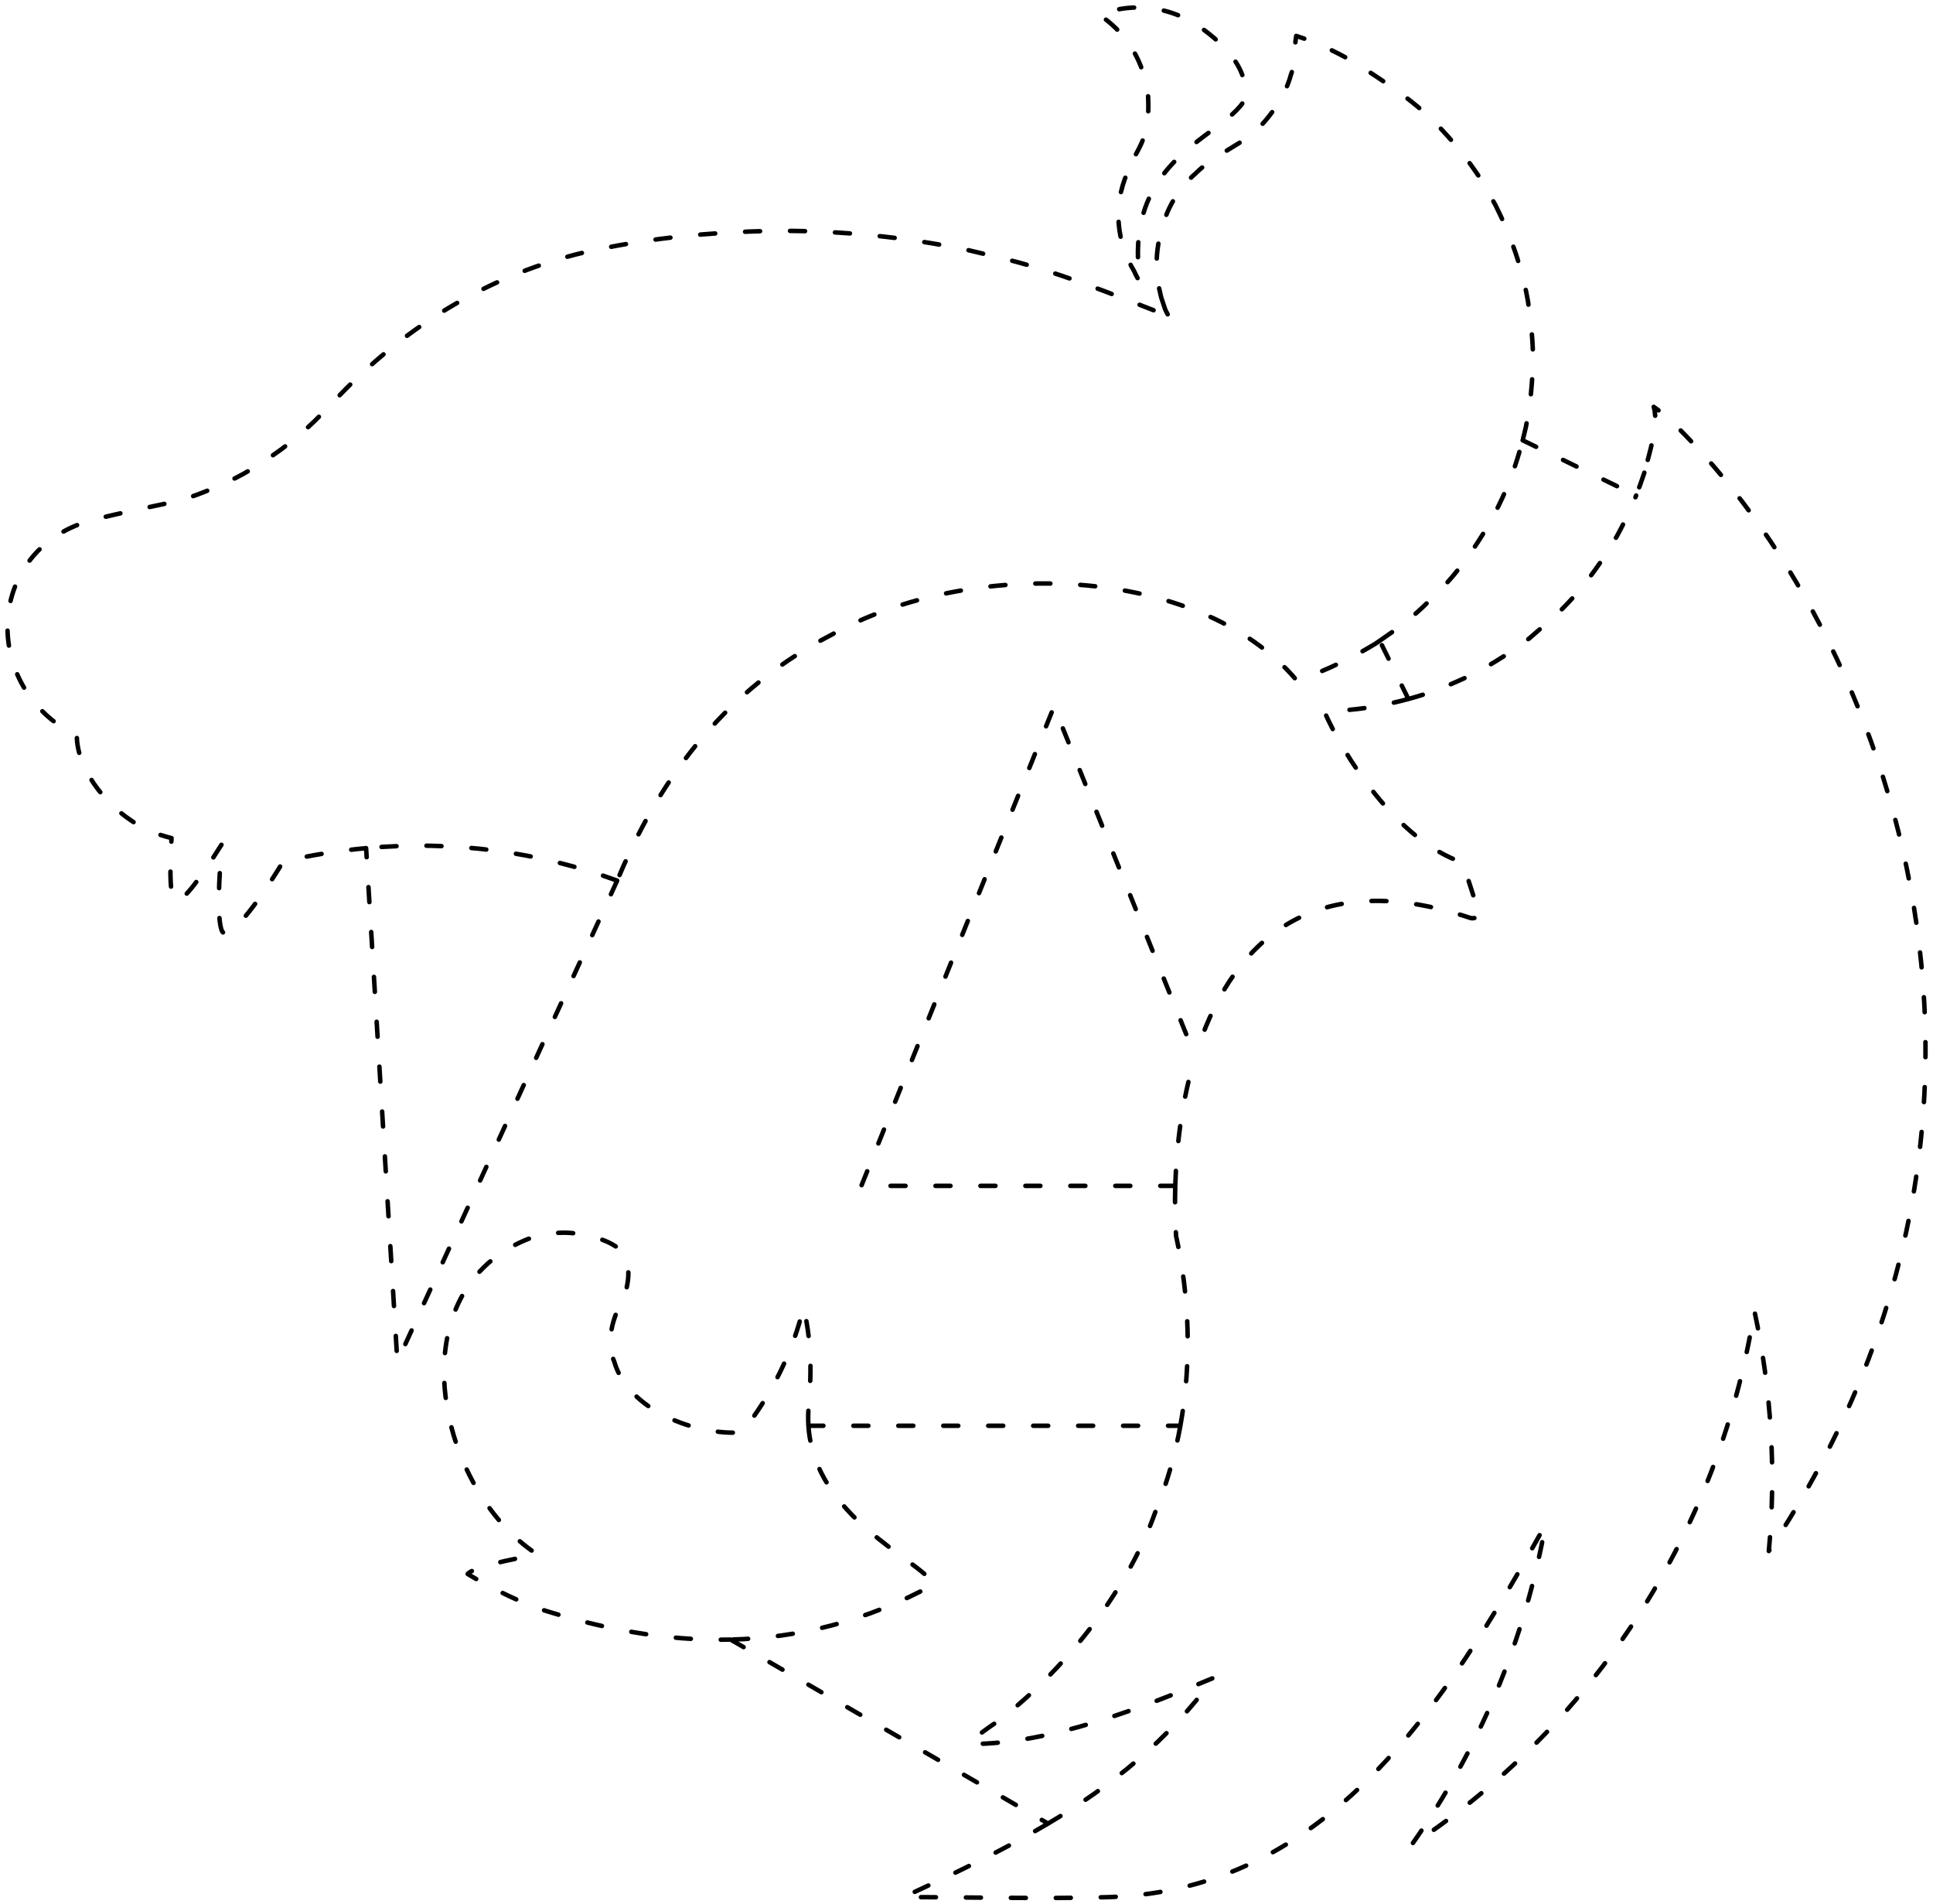
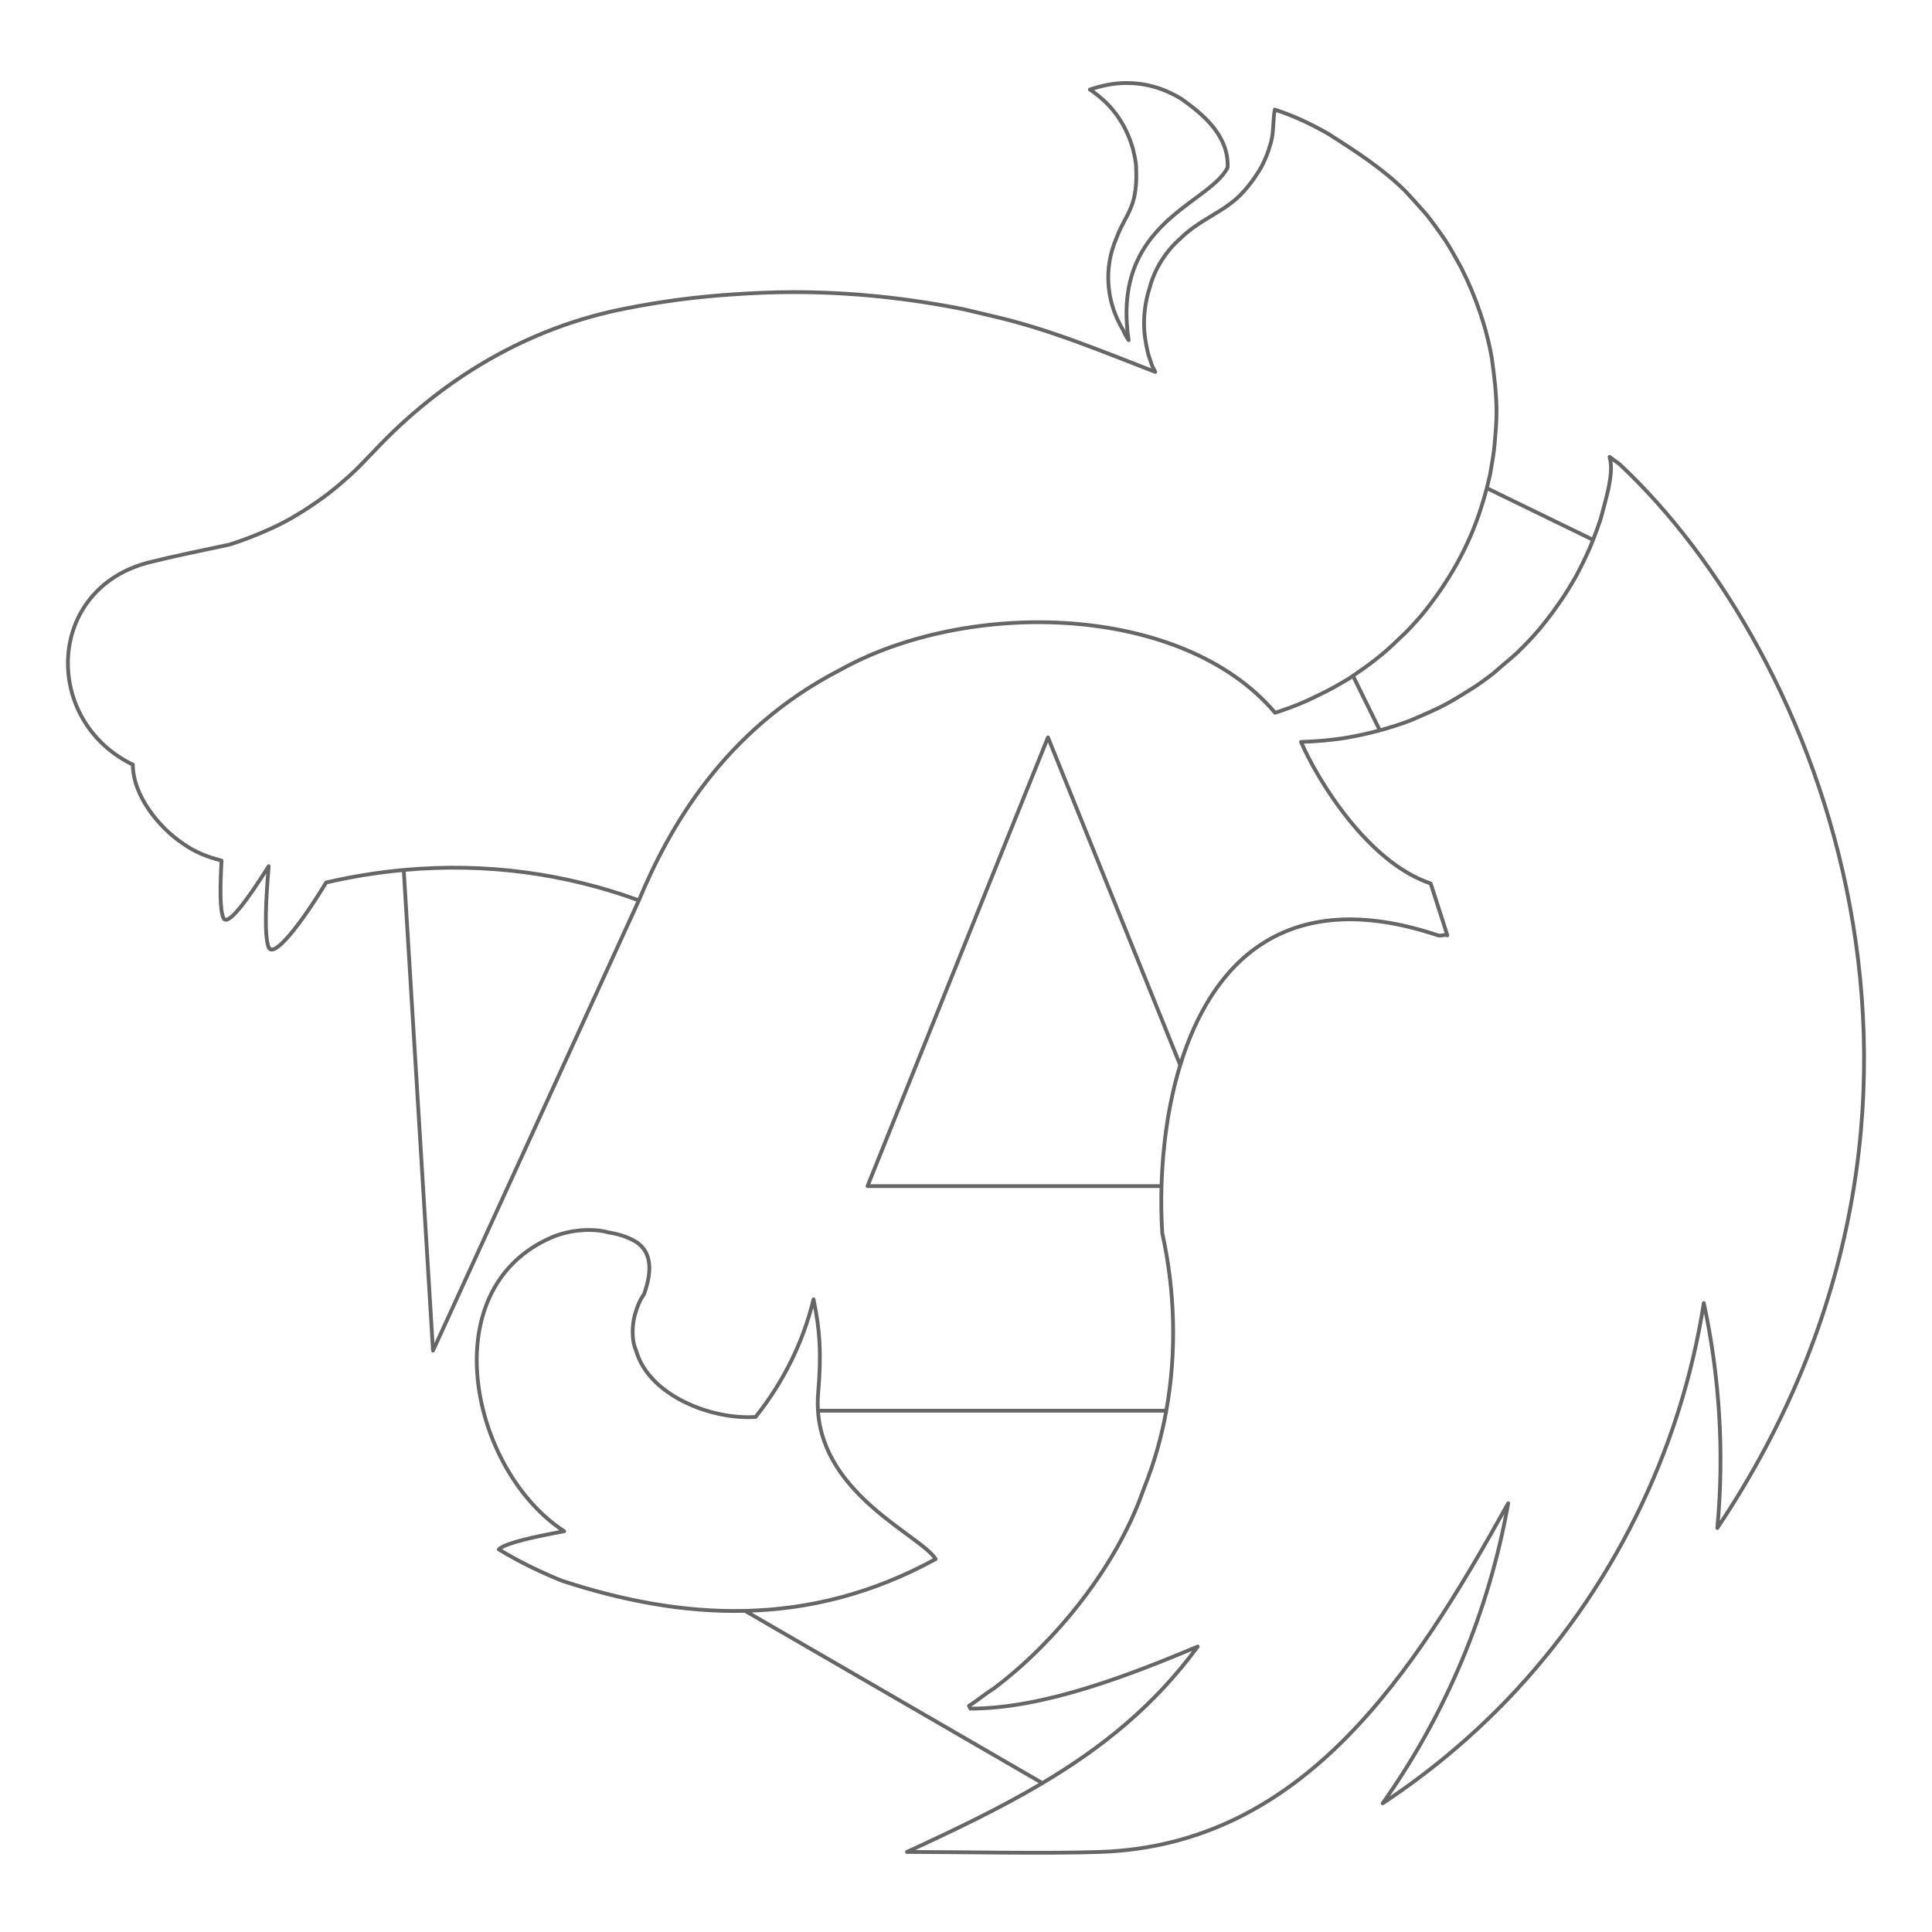
- <svg xmlns="http://www.w3.org/2000/svg" width="258" height="254" viewBox="0 0 258 254" fill="none">
-   <path d="M151.634 20.552C152.591 18.76 153.434 17.181 153.245 13.042C153.245 12.643 153.179 12.244 153.112 11.845C153.078 11.612 153.029 11.412 152.979 11.212C152.929 11.013 152.879 10.813 152.846 10.58C151.914 7.187 150.051 4.193 146.658 1.931C148.254 1.399 149.985 1 151.848 1C154.244 1 156.838 1.532 159.699 3.262C162.694 5.391 166.486 8.452 166.287 13.042C165.517 14.602 163.74 15.921 161.687 17.445C156.819 21.057 150.402 25.82 152.181 37.658C151.848 37.193 151.582 36.66 151.382 36.195C149.053 32.336 148.521 27.546 150.45 23.088C150.817 22.085 151.229 21.312 151.621 20.576M151.634 20.552L151.621 20.576M151.634 20.552C151.629 20.56 151.625 20.568 151.621 20.576M199.624 27.413C201.653 31.469 203.172 35.776 203.949 40.254L203.95 40.261C204.296 42.797 204.614 45.348 204.614 47.904C204.614 49.365 204.482 50.891 204.348 52.418L204.347 52.428C204.226 53.766 203.993 55.104 203.751 56.492M199.624 27.413L199.601 27.372M199.624 27.413C199.617 27.399 199.609 27.386 199.601 27.372M203.745 56.526L203.682 56.886C203.54 57.511 203.389 58.132 203.228 58.749M203.745 56.526L203.751 56.492M203.745 56.526C203.747 56.515 203.749 56.503 203.751 56.492M183.589 85.892C182.259 86.691 180.992 87.423 179.595 88.089C178.264 88.754 176.867 89.419 175.403 89.951C174.636 90.244 173.848 90.516 173.051 90.768C159.852 75.184 129.386 74.42 111.014 84.688C94.382 93.278 86.627 107.331 82.374 117.514M183.589 85.892C183.778 85.763 183.966 85.634 184.154 85.505M183.589 85.892L184.154 85.505M82.374 117.514L53.035 181.696L48.864 113.181M82.374 117.514C71.996 113.712 60.676 112.099 48.864 113.181M155.832 41.913C155.721 41.707 155.599 41.479 155.508 41.251C155.409 40.985 155.325 40.719 155.242 40.453M155.832 41.913L155.849 41.945M155.832 41.913C155.838 41.923 155.843 41.934 155.849 41.945M155.242 40.453L155.228 40.408M155.242 40.453C155.237 40.438 155.232 40.423 155.228 40.408M219.453 63.14C219.127 64.117 218.769 65.126 218.378 66.122M219.453 63.14L219.471 63.074M219.453 63.14C219.459 63.118 219.465 63.096 219.471 63.074M187.98 93.278C189.443 92.879 190.909 92.412 192.306 91.88C193.703 91.282 195.099 90.683 196.496 90.018C197.827 89.353 199.158 88.555 200.422 87.756C201.753 86.958 202.95 86.093 204.148 85.162C204.412 84.931 204.662 84.714 204.909 84.5C205.16 84.283 205.411 84.065 205.678 83.831C206.344 83.299 206.943 82.766 207.609 82.168C208.673 81.103 209.737 80.039 210.735 78.841C211.668 77.71 212.599 76.513 213.463 75.249C214.329 74.051 215.127 72.72 215.86 71.456C216.591 70.126 217.257 68.728 217.855 67.398C218.036 66.977 218.21 66.551 218.378 66.122M187.98 93.278C186.515 93.677 184.985 94.01 183.521 94.276C181.291 94.664 179.009 94.855 176.747 94.926C179.212 100.577 186.357 112.146 195.227 115.102C196.668 119.538 197.411 121.879 197.603 122.494C197.146 122.329 196.695 122.644 196.247 122.494C174.346 115.149 163.9 126.707 159.53 140.995M187.98 93.278L184.154 85.505M48.864 113.181C45.218 113.515 41.526 114.105 37.799 114.967C34.339 120.688 30.347 125.878 29.615 124.214C28.95 122.618 29.216 117.229 29.615 112.638C26.687 117.295 23.759 121.354 23.161 120.023C22.628 118.825 22.695 115.432 22.894 111.84C20.928 111.342 19.103 110.635 17.438 109.445C13.945 107.122 10.252 102.553 10.252 98.134C10.185 98.134 10.118 98.068 10.052 98.068C-2.674 91.707 -2.126 73.039 12.609 69.319C16.369 68.38 20.227 67.612 24.025 66.798C25.489 66.333 26.953 65.8 28.35 65.201C29.814 64.603 31.212 63.937 32.542 63.206C33.94 62.407 35.204 61.609 36.535 60.678C37.799 59.813 39.063 58.815 40.261 57.75C41.459 56.752 42.59 55.621 43.654 54.49C43.982 54.163 44.303 53.83 44.62 53.492C54.264 43.21 66.487 35.849 80.517 33.134L80.523 33.133C85.516 32.135 90.61 31.471 95.689 31.138C98.55 30.939 101.478 30.806 104.405 30.806C112.636 30.806 120.698 31.655 128.759 33.267L132.951 34.265C140.917 36.103 148.361 39.237 155.973 42.182C155.936 42.108 155.894 42.028 155.849 41.945M107.902 190.26C107.849 189.432 107.856 188.574 107.933 187.684C108.398 182.276 108.199 178.77 107.267 174.378C105.803 180.499 102.942 186.221 99.016 191.144C92.959 191.59 83.847 188.234 81.982 181.696C81.782 181.231 81.649 180.765 81.583 180.299C81.401 179.032 81.499 177.666 81.849 176.441C82.132 175.448 82.508 174.493 83.113 173.646C84.244 170.452 84.244 167.858 82.181 166.328C81.032 165.561 79.476 165.057 78.123 164.864C75.666 164.161 72.369 164.517 70.005 165.53C52.809 172.892 58.424 198.823 71.735 207.444C67.742 208.176 63.683 209.041 62.552 209.906L62.419 210.038C65.28 211.768 68.275 213.232 71.402 214.496C80.073 217.341 88.785 219 97.516 218.794M107.902 190.26C108.683 202.388 122.552 208.025 124.678 211.409C115.617 216.371 106.556 218.581 97.516 218.794M107.902 190.26H157.545M157.545 190.26C159.057 181.89 158.785 173.13 156.973 164.931C156.84 162.861 156.795 160.607 156.863 158.247M157.545 190.26C156.871 193.986 155.845 197.635 154.443 201.124C154.331 201.402 154.232 201.682 154.134 201.956L154.131 201.965C150.364 212.523 141.795 223.233 132.951 229.866C131.726 230.628 130.646 231.563 129.424 232.327L129.623 232.726C140.144 232.726 152.469 227.886 162.029 223.878C155.828 232.338 148.352 238.31 139.891 243.345M97.516 218.794L139.891 243.345M139.891 243.345C133.914 246.901 127.445 249.99 120.586 253.157C128.18 253.157 140.224 253.418 148.079 253.157C177.133 252.188 192.77 227.736 206.278 203.453C203.55 218.822 197.428 233.458 188.378 246.232C194.833 241.973 200.755 237.05 206.144 231.462C221.049 215.894 230.831 196.134 234.158 174.911C236.42 185.422 237.085 196.267 236.087 206.979C276.646 146.324 250.581 81.92 222.155 55.339L220.726 54.291C221.133 55.721 220.851 57.276 220.586 58.736L220.584 58.749C220.256 60.191 219.863 61.632 219.471 63.074M156.863 158.247H114.963L140.683 94.276L159.53 140.995M156.863 158.247C157.022 152.737 157.8 146.652 159.53 140.995M184.154 85.505C185.228 84.768 186.295 84.024 187.313 83.232C188.512 82.3 189.642 81.302 190.708 80.238C191.838 79.24 192.836 78.109 193.834 76.978C195.773 74.652 197.474 72.165 198.958 69.527C199.69 68.196 200.356 66.865 200.954 65.468C201.895 63.276 202.63 61.041 203.228 58.749M203.228 58.749L218.378 66.122M155.228 40.408C155.149 40.157 155.07 39.906 154.976 39.654C154.609 38.189 154.377 36.708 154.377 35.197C154.377 33.625 154.643 31.798 155.176 30.207C155.824 27.604 157.51 24.918 159.567 23.155C160.885 21.836 162.465 20.86 164.052 19.906L164.067 19.898C164.941 19.371 165.814 18.846 166.62 18.232C167.986 17.258 169.111 15.929 170.08 14.572C170.551 13.866 171.019 13.18 171.377 12.412C171.714 11.687 172.073 10.858 172.276 10.048C172.932 8.298 172.698 6.572 173.008 4.792C175.695 5.659 178.215 6.853 180.659 8.252C184.486 10.694 188.416 13.213 191.639 16.436C192.704 17.567 193.702 18.698 194.699 19.829C195.631 21.026 196.496 22.224 197.361 23.488C198.152 24.739 198.876 26.055 199.601 27.372" stroke="black" stroke-width="0.6" stroke-linecap="round" stroke-linejoin="round" stroke-dasharray="2 4" />
+ <svg xmlns="http://www.w3.org/2000/svg" width="1024" height="1024" viewBox="0 0 512 512" fill="none">
+   <style>
+     path {
+       stroke-dasharray: 1000;
+       stroke-dashoffset: 100;
+       animation: dash 60s linear alternate infinite;
+     }
+     @keyframes dash {
+       from {
+         stroke-dashoffset: 3922;
+       }
+       to {
+         stroke-dashoffset: 0;
+       }
+     }
+   </style>
+   <path d="M298.084 58.349C299.865 55.017 301.431 52.082 301.081 44.387C301.081 43.645 300.958 42.903 300.833 42.161C300.771 41.728 300.678 41.357 300.586 40.986C300.493 40.615 300.4 40.244 300.34 39.811C298.607 33.503 295.142 27.937 288.833 23.732C291.801 22.742 295.019 22 298.484 22C302.937 22 307.762 22.99 313.082 26.206C318.65 30.163 325.701 35.853 325.33 44.387C323.898 47.287 320.595 49.739 316.777 52.573C307.726 59.289 295.795 68.144 299.102 90.151C298.484 89.286 297.988 88.296 297.617 87.43C293.286 80.257 292.297 71.351 295.884 63.064C296.565 61.2 297.332 59.762 298.06 58.394M298.084 58.349L298.06 58.394M298.084 58.349C298.076 58.364 298.068 58.379 298.06 58.394M387.317 71.104C391.089 78.645 393.913 86.652 395.358 94.976L395.359 94.989C396.003 99.705 396.595 104.448 396.595 109.199C396.595 111.914 396.349 114.753 396.101 117.591L396.099 117.61C395.874 120.097 395.44 122.584 394.99 125.165M387.317 71.104L387.275 71.028M387.317 71.104C387.303 71.079 387.289 71.053 387.275 71.028M394.979 125.228L394.862 125.897C394.598 127.06 394.317 128.214 394.018 129.361M394.979 125.228L394.99 125.165M394.979 125.228C394.983 125.207 394.986 125.186 394.99 125.165M357.501 179.823C355.029 181.307 352.673 182.669 350.075 183.906C347.601 185.143 345.003 186.38 342.281 187.369C340.854 187.913 339.39 188.419 337.908 188.888C313.366 159.915 256.719 158.495 222.557 177.584C191.633 193.554 177.213 219.68 169.304 238.61M357.501 179.823C357.852 179.583 358.203 179.343 358.553 179.103M357.501 179.823L358.553 179.103M169.304 238.61L114.753 357.931L106.997 230.555M169.304 238.61C150.008 231.542 128.959 228.545 106.997 230.555M305.891 98.061C305.684 97.678 305.457 97.254 305.289 96.831C305.104 96.336 304.948 95.841 304.793 95.347M305.891 98.061L305.922 98.12M305.891 98.061C305.901 98.081 305.912 98.1 305.922 98.12M304.793 95.347L304.767 95.264M304.793 95.347C304.785 95.319 304.776 95.291 304.767 95.264M424.185 137.524C423.58 139.34 422.914 141.215 422.188 143.067M424.185 137.524L424.219 137.402M424.185 137.524C424.197 137.483 424.208 137.442 424.219 137.402M365.665 193.554C368.386 192.812 371.112 191.945 373.71 190.955C376.307 189.843 378.903 188.73 381.501 187.494C383.976 186.257 386.45 184.773 388.8 183.288C391.275 181.804 393.502 180.196 395.728 178.464C396.218 178.036 396.684 177.633 397.144 177.235C397.611 176.83 398.076 176.426 398.574 175.991C399.811 175.001 400.926 174.012 402.163 172.898C404.142 170.919 406.121 168.941 407.977 166.714C409.71 164.612 411.441 162.385 413.049 160.035C414.659 157.809 416.143 155.335 417.505 152.985C418.865 150.511 420.103 147.914 421.215 145.44C421.55 144.658 421.875 143.865 422.188 143.067M365.665 193.554C362.943 194.296 360.097 194.915 357.375 195.409C353.229 196.131 348.985 196.486 344.78 196.617C349.362 207.123 362.647 228.632 379.142 234.127C381.821 242.373 383.202 246.725 383.559 247.87C382.71 247.562 381.87 248.148 381.037 247.87C340.314 234.215 320.892 255.701 312.766 282.263M365.665 193.554L358.553 179.103M106.997 230.555C100.218 231.176 93.352 232.273 86.424 233.875C79.99 244.512 72.567 254.16 71.206 251.067C69.969 248.099 70.464 238.081 71.206 229.545C65.762 238.203 60.318 245.749 59.205 243.275C58.215 241.049 58.339 234.74 58.71 228.062C55.053 227.136 51.661 225.821 48.565 223.609C42.071 219.291 35.202 210.797 35.202 202.581C35.078 202.581 34.954 202.458 34.831 202.458C11.169 190.633 12.188 155.927 39.586 149.012C46.576 147.266 53.751 145.838 60.812 144.325C63.534 143.46 66.256 142.47 68.854 141.357C71.576 140.244 74.175 139.007 76.649 137.646C79.247 136.162 81.598 134.678 84.072 132.946C86.423 131.338 88.774 129.483 91.001 127.504C93.228 125.649 95.331 123.546 97.311 121.443C97.919 120.835 98.516 120.216 99.105 119.588C117.038 100.473 139.765 86.788 165.853 81.741L165.863 81.739C175.147 79.882 184.619 78.649 194.062 78.03C199.382 77.659 204.826 77.412 210.269 77.412C225.573 77.412 240.564 78.991 255.551 81.988L263.346 83.844C278.159 87.26 291.999 93.086 306.154 98.562C306.085 98.424 306.005 98.275 305.922 98.12M216.771 373.852C216.672 372.313 216.686 370.718 216.828 369.064C217.693 359.01 217.322 352.491 215.591 344.327C212.869 355.707 207.548 366.344 200.249 375.496C188.986 376.326 172.045 370.086 168.576 357.931C168.204 357.067 167.957 356.201 167.833 355.334C167.496 352.979 167.677 350.44 168.328 348.161C168.855 346.316 169.554 344.541 170.679 342.966C172.782 337.028 172.782 332.205 168.947 329.362C166.809 327.934 163.917 326.998 161.4 326.639C156.832 325.333 150.702 325.994 146.305 327.877C114.333 341.563 124.773 389.772 149.522 405.798C142.099 407.16 134.552 408.768 132.449 410.376L132.201 410.622C137.521 413.838 143.089 416.56 148.904 418.91C165.027 424.198 181.225 427.282 197.46 426.9M216.771 373.852C218.224 396.4 244.01 406.88 247.964 413.17C231.116 422.395 214.268 426.505 197.46 426.9M216.771 373.852H309.075M309.075 373.852C311.887 358.291 311.382 342.006 308.011 326.764C307.765 322.916 307.681 318.725 307.807 314.337M309.075 373.852C307.824 380.78 305.914 387.564 303.308 394.049C303.1 394.567 302.915 395.087 302.733 395.596L302.727 395.614C295.723 415.242 279.79 435.153 263.346 447.483C261.069 448.9 259.06 450.64 256.789 452.059L257.159 452.801C276.721 452.801 299.638 443.802 317.413 436.351C305.884 452.08 291.983 463.182 276.25 472.542M197.46 426.9L276.25 472.542M276.25 472.542C265.136 479.154 253.108 484.896 240.355 490.784C254.475 490.784 276.87 491.27 291.476 490.784C345.497 488.983 374.572 443.524 399.688 398.379C394.616 426.951 383.234 454.161 366.407 477.909C378.407 469.993 389.419 460.841 399.44 450.451C427.154 421.509 445.341 384.772 451.528 345.318C455.734 364.859 456.971 385.02 455.115 404.934C530.529 292.171 482.064 172.437 429.21 123.021L426.552 121.074C427.311 123.733 426.786 126.623 426.293 129.338L426.289 129.361C425.68 132.041 424.949 134.721 424.219 137.402M307.807 314.337H229.9L277.723 195.409L312.766 282.263M307.807 314.337C308.103 304.094 309.549 292.781 312.766 282.263M358.553 179.103C360.55 177.733 362.533 176.35 364.426 174.877C366.655 173.146 368.757 171.29 370.737 169.311C372.839 167.456 374.695 165.353 376.551 163.251C380.157 158.926 383.319 154.303 386.078 149.398C387.44 146.924 388.677 144.45 389.79 141.853C391.538 137.776 392.907 133.622 394.018 129.361M394.018 129.361L422.188 143.067M304.767 95.264C304.621 94.796 304.475 94.329 304.299 93.862C303.617 91.138 303.185 88.385 303.185 85.575C303.185 82.653 303.68 79.256 304.67 76.299C305.877 71.459 309.01 66.465 312.836 63.188C315.286 60.737 318.223 58.921 321.176 57.148L321.202 57.132C322.828 56.154 324.451 55.177 325.949 54.035C328.489 52.225 330.581 49.754 332.384 47.232C333.258 45.92 334.128 44.644 334.794 43.216C335.421 41.868 336.089 40.328 336.467 38.822C337.686 35.568 337.252 32.359 337.827 29.05C342.824 30.662 347.51 32.882 352.054 35.483C359.17 40.023 366.477 44.705 372.469 50.696C374.45 52.799 376.306 54.902 378.16 57.004C379.893 59.231 381.501 61.457 383.109 63.807C384.579 66.133 385.926 68.58 387.275 71.028" stroke="#666666" stroke-linecap="round" stroke-linejoin="round" stroke-dasharray="4 8" />
</svg>
